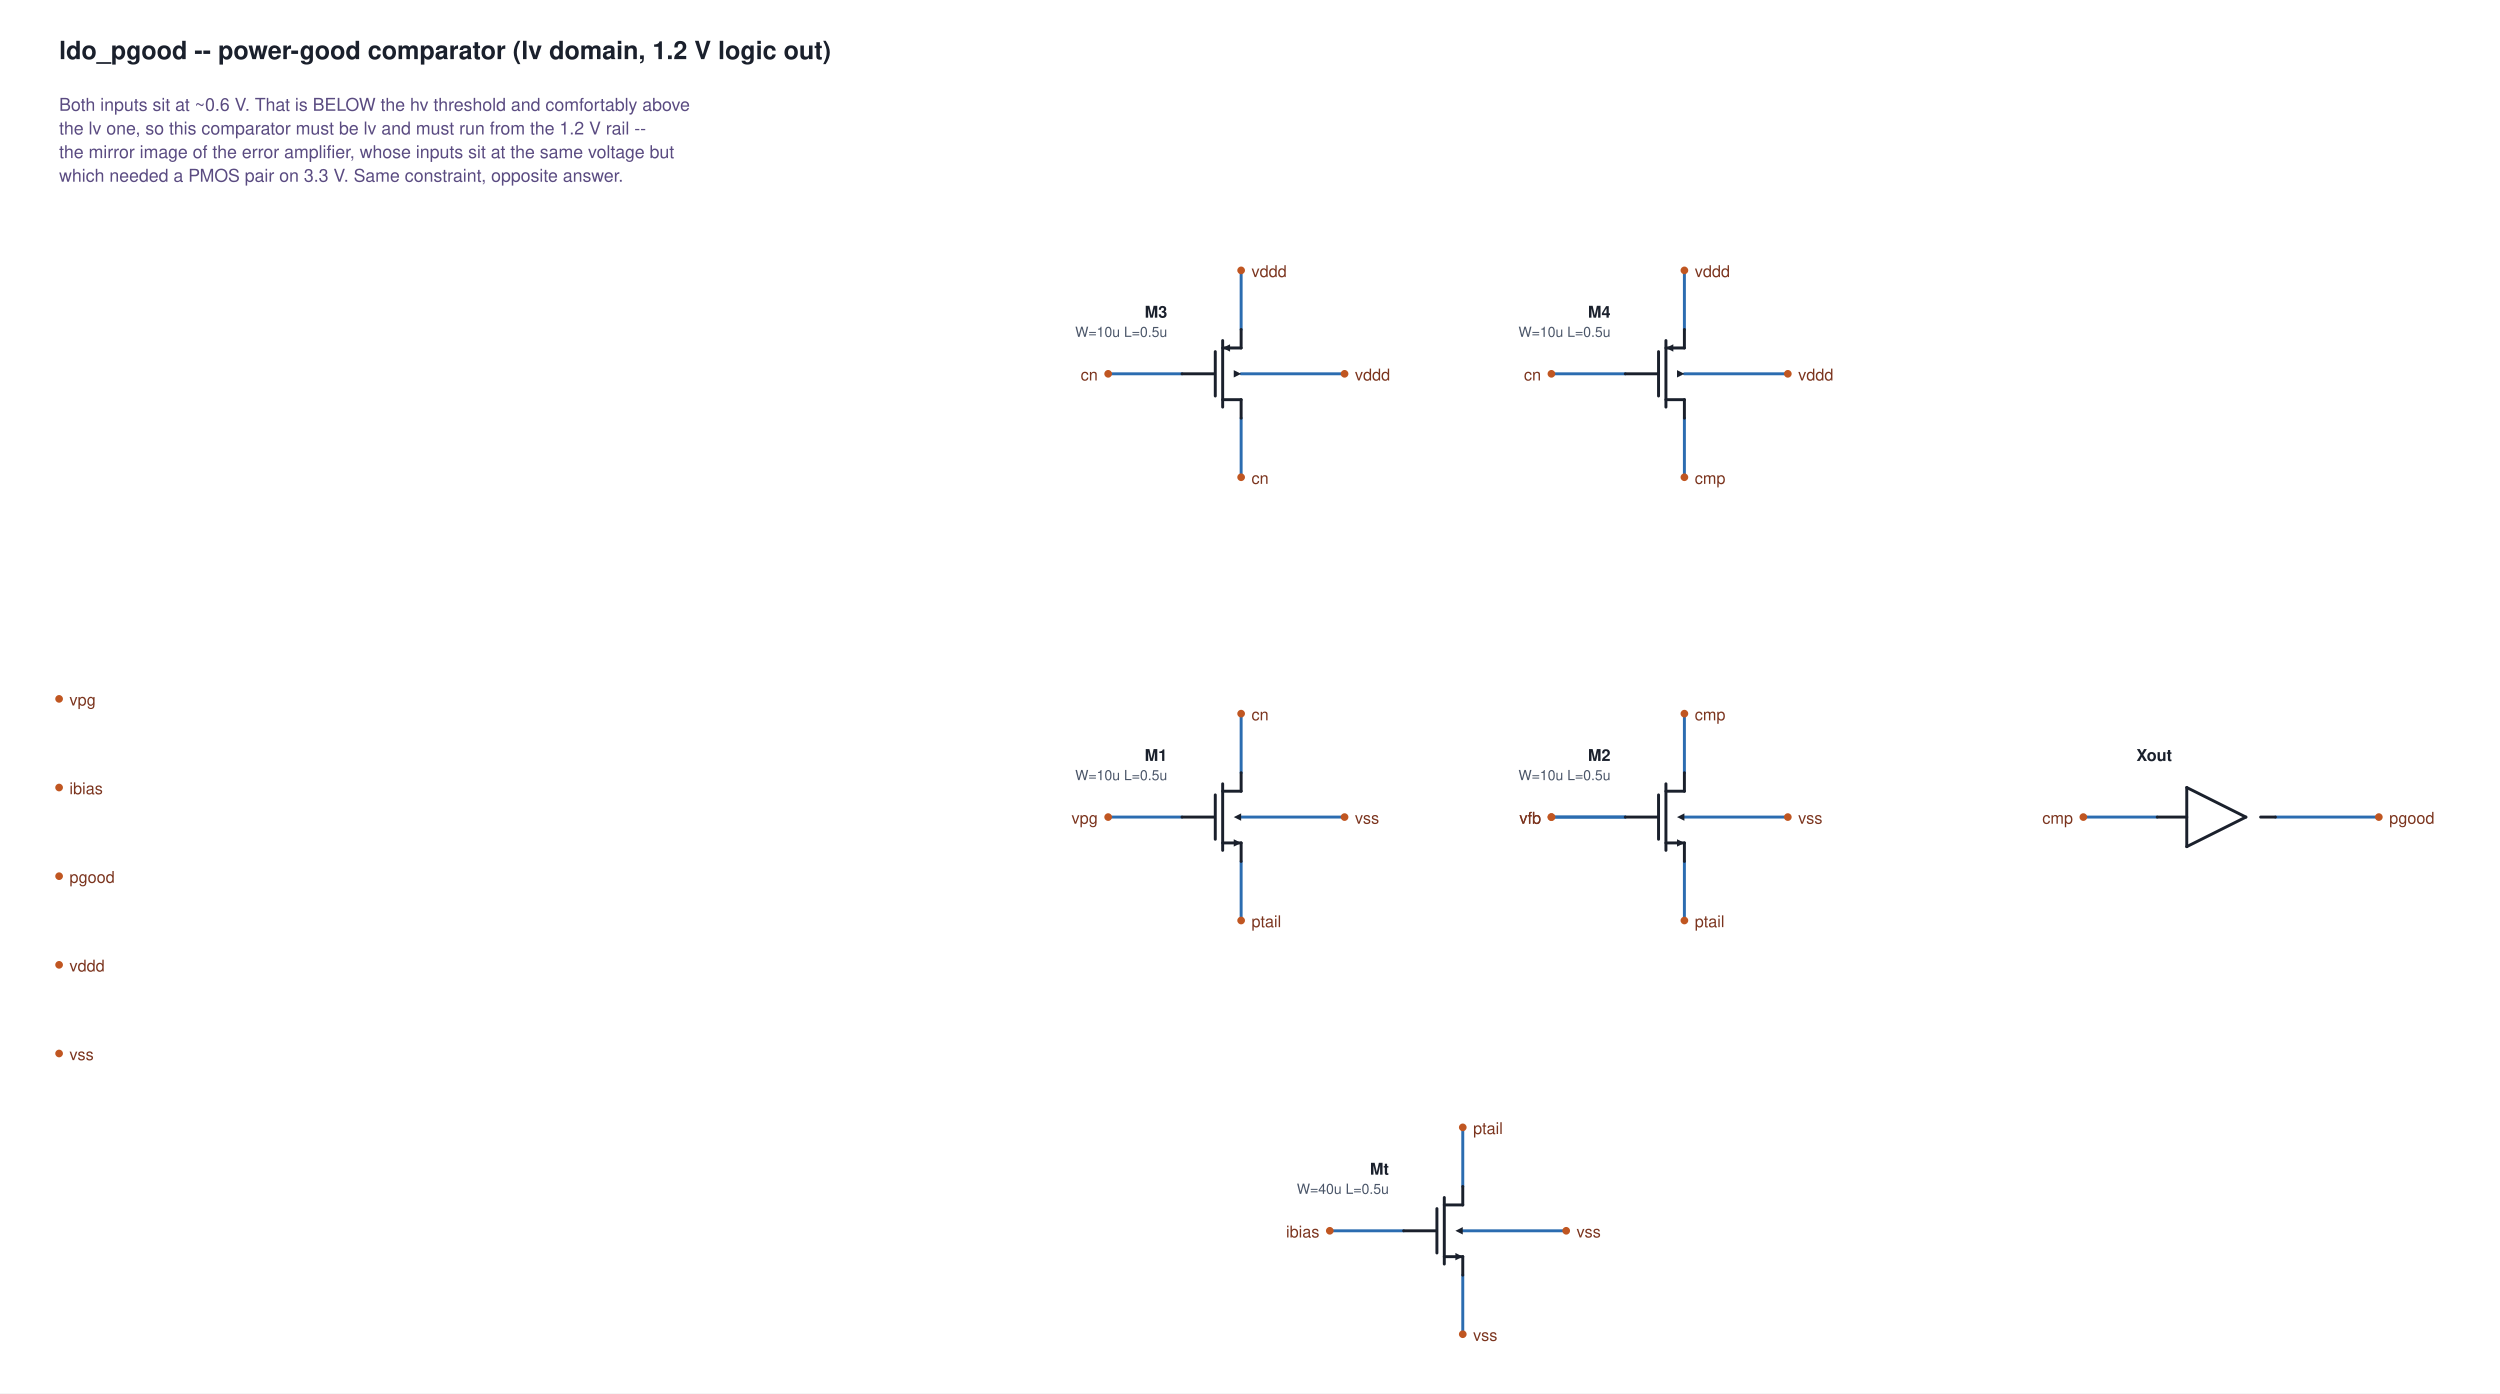
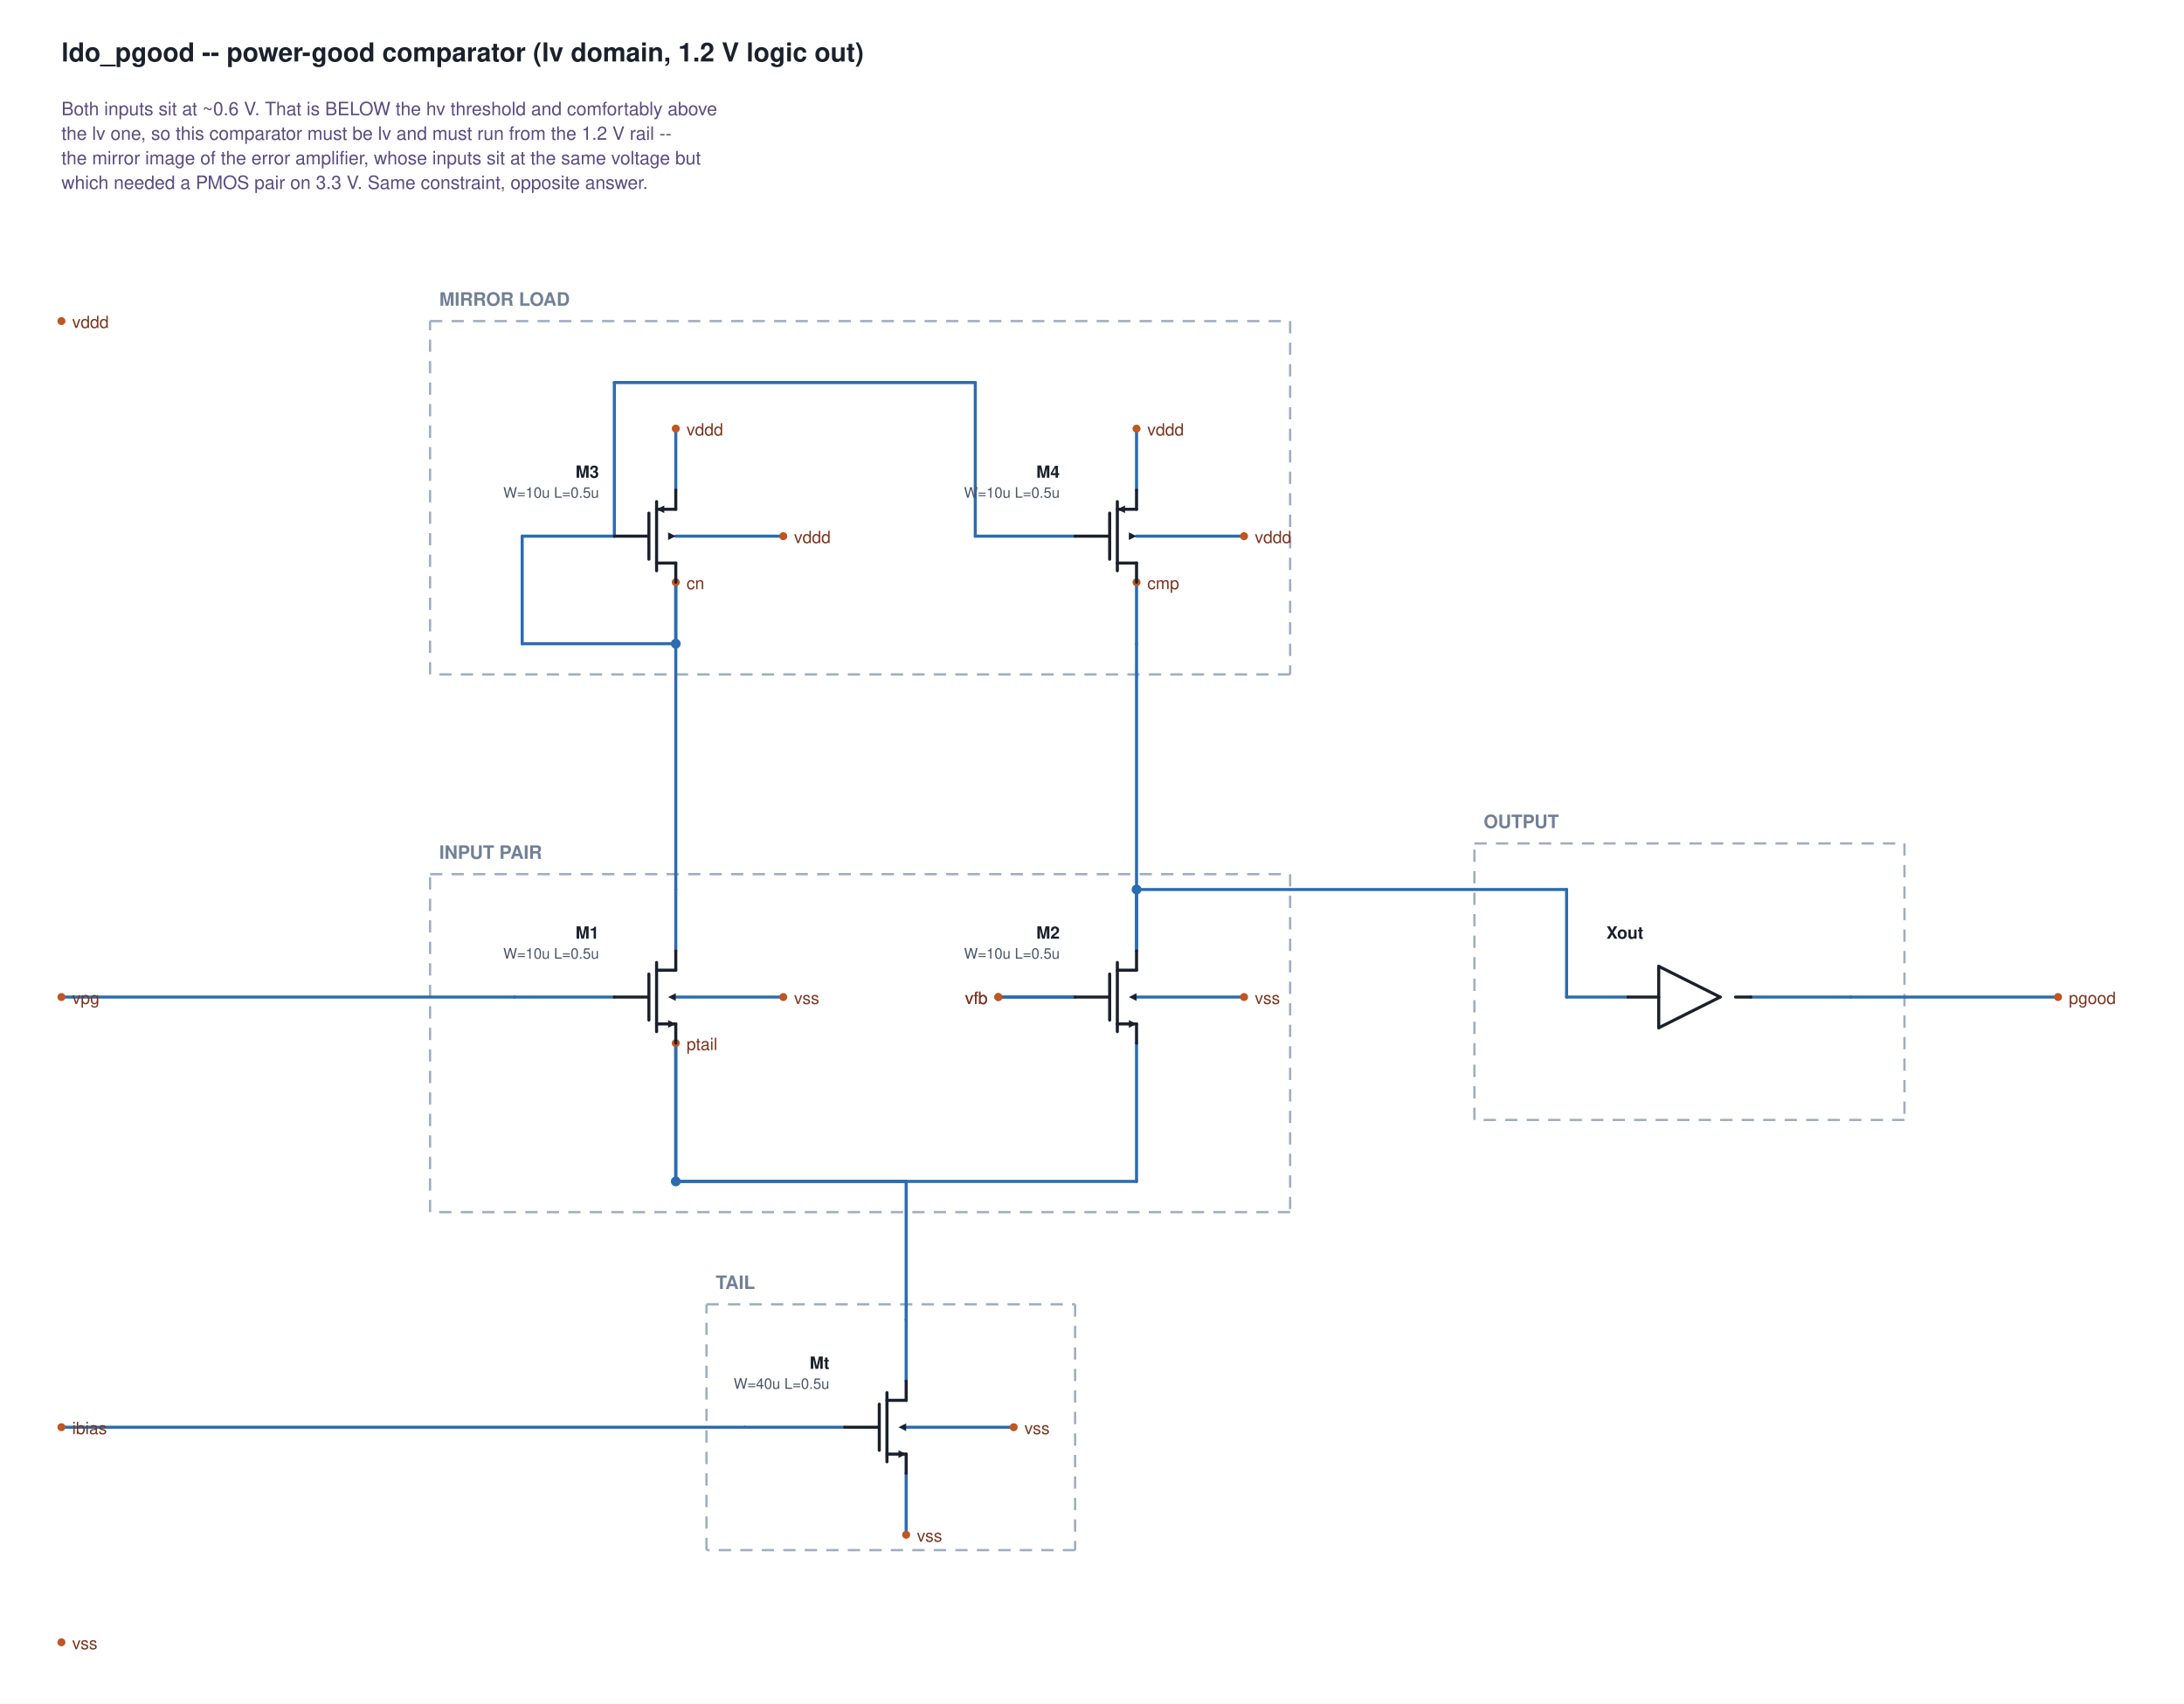
- <svg xmlns="http://www.w3.org/2000/svg" width="1692" height="943" viewBox="-940 -773 1692 943">
-   <rect x="-940.0" y="-773.0" width="1692.0" height="943.0" fill="#ffffff" />
-   <line x1="-100.0" y1="-250.0" x2="-100.0" y2="-290.0" stroke="#2b6cb0" stroke-width="2" stroke-linecap="round" />
-   <line x1="-140.0" y1="-220.0" x2="-190.0" y2="-220.0" stroke="#2b6cb0" stroke-width="2" stroke-linecap="round" />
-   <line x1="-100.0" y1="-190.0" x2="-100.0" y2="-150.0" stroke="#2b6cb0" stroke-width="2" stroke-linecap="round" />
+ <svg xmlns="http://www.w3.org/2000/svg" width="1422" height="1109" viewBox="-540 -869 1422 1109">
+   <rect x="-540.0" y="-869.0" width="1422.0" height="1109.0" fill="#ffffff" />
+   <line x1="-260.0" y1="-660.0" x2="300.0" y2="-660.0" stroke="#a0aec0" stroke-width="1.5" stroke-dasharray="8 6" />
+   <line x1="300.0" y1="-660.0" x2="300.0" y2="-430.0" stroke="#a0aec0" stroke-width="1.5" stroke-dasharray="8 6" />
+   <line x1="300.0" y1="-430.0" x2="-260.0" y2="-430.0" stroke="#a0aec0" stroke-width="1.5" stroke-dasharray="8 6" />
+   <line x1="-260.0" y1="-430.0" x2="-260.0" y2="-660.0" stroke="#a0aec0" stroke-width="1.5" stroke-dasharray="8 6" />
+   <line x1="-260.0" y1="-300.0" x2="300.0" y2="-300.0" stroke="#a0aec0" stroke-width="1.5" stroke-dasharray="8 6" />
+   <line x1="300.0" y1="-300.0" x2="300.0" y2="-80.0" stroke="#a0aec0" stroke-width="1.5" stroke-dasharray="8 6" />
+   <line x1="300.0" y1="-80.0" x2="-260.0" y2="-80.0" stroke="#a0aec0" stroke-width="1.5" stroke-dasharray="8 6" />
+   <line x1="-260.0" y1="-80.0" x2="-260.0" y2="-300.0" stroke="#a0aec0" stroke-width="1.5" stroke-dasharray="8 6" />
+   <line x1="-80.0" y1="-20.0" x2="160.0" y2="-20.0" stroke="#a0aec0" stroke-width="1.5" stroke-dasharray="8 6" />
+   <line x1="160.0" y1="-20.0" x2="160.0" y2="140.0" stroke="#a0aec0" stroke-width="1.5" stroke-dasharray="8 6" />
+   <line x1="160.0" y1="140.0" x2="-80.0" y2="140.0" stroke="#a0aec0" stroke-width="1.5" stroke-dasharray="8 6" />
+   <line x1="-80.0" y1="140.0" x2="-80.0" y2="-20.0" stroke="#a0aec0" stroke-width="1.5" stroke-dasharray="8 6" />
+   <line x1="420.0" y1="-320.0" x2="700.0" y2="-320.0" stroke="#a0aec0" stroke-width="1.5" stroke-dasharray="8 6" />
+   <line x1="700.0" y1="-320.0" x2="700.0" y2="-140.0" stroke="#a0aec0" stroke-width="1.5" stroke-dasharray="8 6" />
+   <line x1="700.0" y1="-140.0" x2="420.0" y2="-140.0" stroke="#a0aec0" stroke-width="1.5" stroke-dasharray="8 6" />
+   <line x1="420.0" y1="-140.0" x2="420.0" y2="-320.0" stroke="#a0aec0" stroke-width="1.5" stroke-dasharray="8 6" />
+   <text x="-254.0" y="-670.0" font-family="Helvetica,Arial,sans-serif" font-size="12" font-weight="bold" fill="#718096">MIRROR LOAD</text>
+   <text x="-254.0" y="-310.0" font-family="Helvetica,Arial,sans-serif" font-size="12" font-weight="bold" fill="#718096">INPUT PAIR</text>
+   <text x="-74.0" y="-30.0" font-family="Helvetica,Arial,sans-serif" font-size="12" font-weight="bold" fill="#718096">TAIL</text>
+   <text x="426.0" y="-330.0" font-family="Helvetica,Arial,sans-serif" font-size="12" font-weight="bold" fill="#718096">OUTPUT</text>
+   <line x1="-100.0" y1="-490.0" x2="-100.0" y2="-450.0" stroke="#2b6cb0" stroke-width="2" stroke-linecap="round" />
+   <line x1="-100.0" y1="-450.0" x2="-100.0" y2="-290.0" stroke="#2b6cb0" stroke-width="2" stroke-linecap="round" />
+   <line x1="-100.0" y1="-290.0" x2="-100.0" y2="-250.0" stroke="#2b6cb0" stroke-width="2" stroke-linecap="round" />
+   <line x1="200.0" y1="-490.0" x2="200.0" y2="-450.0" stroke="#2b6cb0" stroke-width="2" stroke-linecap="round" />
+   <line x1="200.0" y1="-450.0" x2="200.0" y2="-290.0" stroke="#2b6cb0" stroke-width="2" stroke-linecap="round" />
+   <line x1="200.0" y1="-290.0" x2="200.0" y2="-250.0" stroke="#2b6cb0" stroke-width="2" stroke-linecap="round" />
+   <line x1="-140.0" y1="-520.0" x2="-200.0" y2="-520.0" stroke="#2b6cb0" stroke-width="2" stroke-linecap="round" />
+   <line x1="-200.0" y1="-520.0" x2="-200.0" y2="-450.0" stroke="#2b6cb0" stroke-width="2" stroke-linecap="round" />
+   <line x1="-200.0" y1="-450.0" x2="-100.0" y2="-450.0" stroke="#2b6cb0" stroke-width="2" stroke-linecap="round" />
+   <line x1="-100.0" y1="-450.0" x2="-100.0" y2="-490.0" stroke="#2b6cb0" stroke-width="2" stroke-linecap="round" />
+   <line x1="-140.0" y1="-520.0" x2="-140.0" y2="-620.0" stroke="#2b6cb0" stroke-width="2" stroke-linecap="round" />
+   <line x1="-140.0" y1="-620.0" x2="95.0" y2="-620.0" stroke="#2b6cb0" stroke-width="2" stroke-linecap="round" />
+   <line x1="95.0" y1="-620.0" x2="95.0" y2="-520.0" stroke="#2b6cb0" stroke-width="2" stroke-linecap="round" />
+   <line x1="95.0" y1="-520.0" x2="160.0" y2="-520.0" stroke="#2b6cb0" stroke-width="2" stroke-linecap="round" />
+   <line x1="-100.0" y1="-190.0" x2="-100.0" y2="-100.0" stroke="#2b6cb0" stroke-width="2" stroke-linecap="round" />
+   <line x1="-100.0" y1="-100.0" x2="200.0" y2="-100.0" stroke="#2b6cb0" stroke-width="2" stroke-linecap="round" />
+   <line x1="200.0" y1="-100.0" x2="200.0" y2="-190.0" stroke="#2b6cb0" stroke-width="2" stroke-linecap="round" />
+   <line x1="50.0" y1="30.0" x2="50.0" y2="-10.0" stroke="#2b6cb0" stroke-width="2" stroke-linecap="round" />
+   <line x1="50.0" y1="-10.0" x2="50.0" y2="-100.0" stroke="#2b6cb0" stroke-width="2" stroke-linecap="round" />
+   <line x1="50.0" y1="-100.0" x2="-100.0" y2="-100.0" stroke="#2b6cb0" stroke-width="2" stroke-linecap="round" />
+   <line x1="-100.0" y1="-100.0" x2="-100.0" y2="-190.0" stroke="#2b6cb0" stroke-width="2" stroke-linecap="round" />
+   <line x1="200.0" y1="-250.0" x2="200.0" y2="-290.0" stroke="#2b6cb0" stroke-width="2" stroke-linecap="round" />
+   <line x1="200.0" y1="-290.0" x2="480.0" y2="-290.0" stroke="#2b6cb0" stroke-width="2" stroke-linecap="round" />
+   <line x1="480.0" y1="-290.0" x2="480.0" y2="-220.0" stroke="#2b6cb0" stroke-width="2" stroke-linecap="round" />
+   <line x1="480.0" y1="-220.0" x2="520.0" y2="-220.0" stroke="#2b6cb0" stroke-width="2" stroke-linecap="round" />
+   <line x1="-500.0" y1="-220.0" x2="-205.0" y2="-220.0" stroke="#2b6cb0" stroke-width="2" stroke-linecap="round" />
+   <line x1="-205.0" y1="-220.0" x2="-140.0" y2="-220.0" stroke="#2b6cb0" stroke-width="2" stroke-linecap="round" />
+   <line x1="-500.0" y1="60.0" x2="-55.0" y2="60.0" stroke="#2b6cb0" stroke-width="2" stroke-linecap="round" />
+   <line x1="-55.0" y1="60.0" x2="10.0" y2="60.0" stroke="#2b6cb0" stroke-width="2" stroke-linecap="round" />
+   <line x1="800.0" y1="-220.0" x2="665.0" y2="-220.0" stroke="#2b6cb0" stroke-width="2" stroke-linecap="round" />
+   <line x1="665.0" y1="-220.0" x2="600.0" y2="-220.0" stroke="#2b6cb0" stroke-width="2" stroke-linecap="round" />
  <line x1="-100.0" y1="-220.0" x2="-30.0" y2="-220.0" stroke="#2b6cb0" stroke-width="2" stroke-linecap="round" />
-   <line x1="200.0" y1="-250.0" x2="200.0" y2="-290.0" stroke="#2b6cb0" stroke-width="2" stroke-linecap="round" />
  <line x1="160.0" y1="-220.0" x2="110.0" y2="-220.0" stroke="#2b6cb0" stroke-width="2" stroke-linecap="round" />
-   <line x1="200.0" y1="-190.0" x2="200.0" y2="-150.0" stroke="#2b6cb0" stroke-width="2" stroke-linecap="round" />
  <line x1="200.0" y1="-220.0" x2="270.0" y2="-220.0" stroke="#2b6cb0" stroke-width="2" stroke-linecap="round" />
-   <line x1="-100.0" y1="-490.0" x2="-100.0" y2="-450.0" stroke="#2b6cb0" stroke-width="2" stroke-linecap="round" />
-   <line x1="-140.0" y1="-520.0" x2="-190.0" y2="-520.0" stroke="#2b6cb0" stroke-width="2" stroke-linecap="round" />
  <line x1="-100.0" y1="-550.0" x2="-100.0" y2="-590.0" stroke="#2b6cb0" stroke-width="2" stroke-linecap="round" />
  <line x1="-100.0" y1="-520.0" x2="-30.0" y2="-520.0" stroke="#2b6cb0" stroke-width="2" stroke-linecap="round" />
-   <line x1="200.0" y1="-490.0" x2="200.0" y2="-450.0" stroke="#2b6cb0" stroke-width="2" stroke-linecap="round" />
-   <line x1="160.0" y1="-520.0" x2="110.0" y2="-520.0" stroke="#2b6cb0" stroke-width="2" stroke-linecap="round" />
  <line x1="200.0" y1="-550.0" x2="200.0" y2="-590.0" stroke="#2b6cb0" stroke-width="2" stroke-linecap="round" />
  <line x1="200.0" y1="-520.0" x2="270.0" y2="-520.0" stroke="#2b6cb0" stroke-width="2" stroke-linecap="round" />
-   <line x1="50.0" y1="30.0" x2="50.0" y2="-10.0" stroke="#2b6cb0" stroke-width="2" stroke-linecap="round" />
-   <line x1="10.0" y1="60.0" x2="-40.0" y2="60.0" stroke="#2b6cb0" stroke-width="2" stroke-linecap="round" />
  <line x1="50.0" y1="90.0" x2="50.0" y2="130.0" stroke="#2b6cb0" stroke-width="2" stroke-linecap="round" />
  <line x1="50.0" y1="60.0" x2="120.0" y2="60.0" stroke="#2b6cb0" stroke-width="2" stroke-linecap="round" />
-   <line x1="520.0" y1="-220.0" x2="470.0" y2="-220.0" stroke="#2b6cb0" stroke-width="2" stroke-linecap="round" />
-   <line x1="600.0" y1="-220.0" x2="670.0" y2="-220.0" stroke="#2b6cb0" stroke-width="2" stroke-linecap="round" />
  <line x1="160.0" y1="-220.0" x2="110.0" y2="-220.0" stroke="#2b6cb0" stroke-width="2" stroke-linecap="round" />
+   <circle cx="-100.0" cy="-450.0" r="3.2" fill="#2b6cb0" />
+   <circle cx="200.0" cy="-290.0" r="3.2" fill="#2b6cb0" />
+   <circle cx="-100.0" cy="-100.0" r="3.2" fill="#2b6cb0" />
+   <circle cx="-100.0" cy="-490.0" r="2.6" fill="#c05621" />
+   <text x="-93.0" y="-485.5" text-anchor="start" font-family="Helvetica,Arial,sans-serif" font-size="11" fill="#7b341e">cn</text>
+   <circle cx="200.0" cy="-490.0" r="2.6" fill="#c05621" />
+   <text x="207.0" y="-485.5" text-anchor="start" font-family="Helvetica,Arial,sans-serif" font-size="11" fill="#7b341e">cmp</text>
+   <circle cx="-100.0" cy="-190.0" r="2.6" fill="#c05621" />
+   <text x="-93.0" y="-185.5" text-anchor="start" font-family="Helvetica,Arial,sans-serif" font-size="11" fill="#7b341e">ptail</text>
  <line x1="-112.5" y1="-242.5" x2="-112.5" y2="-197.5" stroke="#1a202c" stroke-width="2" stroke-linecap="round" />
  <line x1="-100.0" y1="-250.0" x2="-100.0" y2="-237.5" stroke="#1a202c" stroke-width="2" stroke-linecap="round" />
  <line x1="-100.0" y1="-202.5" x2="-100.0" y2="-190.0" stroke="#1a202c" stroke-width="2" stroke-linecap="round" />
  <line x1="-117.5" y1="-235.0" x2="-117.5" y2="-205.0" stroke="#1a202c" stroke-width="2" stroke-linecap="round" />
  <line x1="-112.5" y1="-202.5" x2="-100.0" y2="-202.5" stroke="#1a202c" stroke-width="2" stroke-linecap="round" />
  <line x1="-112.5" y1="-237.5" x2="-100.0" y2="-237.5" stroke="#1a202c" stroke-width="2" stroke-linecap="round" />
  <line x1="-140.0" y1="-220.0" x2="-118.0" y2="-220.0" stroke="#1a202c" stroke-width="2" stroke-linecap="round" />
  <polygon points="-105.0,-200.0 -100.0,-202.5 -105.0,-205.0 -105.0,-200.0" fill="#1a202c" />
  <polygon points="-100.0,-217.5 -105.0,-220.0 -100.0,-222.5 -100.0,-217.5" fill="#1a202c" />
  <text x="-150.0" y="-258.0" text-anchor="end" font-family="Helvetica,Arial,sans-serif" font-size="11" font-weight="bold" fill="#1a202c">M1</text>
  <text x="-150.0" y="-245.0" text-anchor="end" font-family="Helvetica,Arial,sans-serif" font-size="9.5" fill="#4a5568">W=10u L=0.5u</text>
-   <circle cx="-100.0" cy="-290.0" r="2.6" fill="#c05621" />
-   <text x="-93.0" y="-285.5" text-anchor="start" font-family="Helvetica,Arial,sans-serif" font-size="11" fill="#7b341e">cn</text>
-   <circle cx="-190.0" cy="-220.0" r="2.6" fill="#c05621" />
-   <text x="-197.0" y="-215.5" text-anchor="end" font-family="Helvetica,Arial,sans-serif" font-size="11" fill="#7b341e">vpg</text>
-   <circle cx="-100.0" cy="-150.0" r="2.6" fill="#c05621" />
-   <text x="-93.0" y="-145.5" text-anchor="start" font-family="Helvetica,Arial,sans-serif" font-size="11" fill="#7b341e">ptail</text>
  <circle cx="-30.0" cy="-220.0" r="2.6" fill="#c05621" />
  <text x="-23.0" y="-215.5" text-anchor="start" font-family="Helvetica,Arial,sans-serif" font-size="11" fill="#7b341e">vss</text>
  <line x1="187.5" y1="-242.5" x2="187.5" y2="-197.5" stroke="#1a202c" stroke-width="2" stroke-linecap="round" />
  <line x1="200.0" y1="-250.0" x2="200.0" y2="-237.5" stroke="#1a202c" stroke-width="2" stroke-linecap="round" />
  <line x1="200.0" y1="-202.5" x2="200.0" y2="-190.0" stroke="#1a202c" stroke-width="2" stroke-linecap="round" />
  <line x1="182.5" y1="-235.0" x2="182.5" y2="-205.0" stroke="#1a202c" stroke-width="2" stroke-linecap="round" />
  <line x1="187.5" y1="-202.5" x2="200.0" y2="-202.5" stroke="#1a202c" stroke-width="2" stroke-linecap="round" />
  <line x1="187.5" y1="-237.5" x2="200.0" y2="-237.5" stroke="#1a202c" stroke-width="2" stroke-linecap="round" />
  <line x1="160.0" y1="-220.0" x2="182.0" y2="-220.0" stroke="#1a202c" stroke-width="2" stroke-linecap="round" />
  <polygon points="195.0,-200.0 200.0,-202.5 195.0,-205.0 195.0,-200.0" fill="#1a202c" />
  <polygon points="200.0,-217.5 195.0,-220.0 200.0,-222.5 200.0,-217.5" fill="#1a202c" />
  <text x="150.0" y="-258.0" text-anchor="end" font-family="Helvetica,Arial,sans-serif" font-size="11" font-weight="bold" fill="#1a202c">M2</text>
  <text x="150.0" y="-245.0" text-anchor="end" font-family="Helvetica,Arial,sans-serif" font-size="9.5" fill="#4a5568">W=10u L=0.5u</text>
-   <circle cx="200.0" cy="-290.0" r="2.6" fill="#c05621" />
-   <text x="207.0" y="-285.5" text-anchor="start" font-family="Helvetica,Arial,sans-serif" font-size="11" fill="#7b341e">cmp</text>
  <circle cx="110.0" cy="-220.0" r="2.6" fill="#c05621" />
  <text x="103.0" y="-215.5" text-anchor="end" font-family="Helvetica,Arial,sans-serif" font-size="11" fill="#7b341e">vfb</text>
-   <circle cx="200.0" cy="-150.0" r="2.6" fill="#c05621" />
-   <text x="207.0" y="-145.5" text-anchor="start" font-family="Helvetica,Arial,sans-serif" font-size="11" fill="#7b341e">ptail</text>
  <circle cx="270.0" cy="-220.0" r="2.6" fill="#c05621" />
  <text x="277.0" y="-215.5" text-anchor="start" font-family="Helvetica,Arial,sans-serif" font-size="11" fill="#7b341e">vss</text>
  <line x1="-112.5" y1="-542.5" x2="-112.5" y2="-497.5" stroke="#1a202c" stroke-width="2" stroke-linecap="round" />
  <line x1="-100.0" y1="-550.0" x2="-100.0" y2="-537.5" stroke="#1a202c" stroke-width="2" stroke-linecap="round" />
  <line x1="-100.0" y1="-502.5" x2="-100.0" y2="-490.0" stroke="#1a202c" stroke-width="2" stroke-linecap="round" />
  <line x1="-117.5" y1="-535.0" x2="-117.5" y2="-505.0" stroke="#1a202c" stroke-width="2" stroke-linecap="round" />
  <line x1="-112.5" y1="-502.5" x2="-100.0" y2="-502.5" stroke="#1a202c" stroke-width="2" stroke-linecap="round" />
  <line x1="-112.5" y1="-537.5" x2="-100.0" y2="-537.5" stroke="#1a202c" stroke-width="2" stroke-linecap="round" />
  <line x1="-140.0" y1="-520.0" x2="-118.0" y2="-520.0" stroke="#1a202c" stroke-width="2" stroke-linecap="round" />
  <polygon points="-107.5,-540.0 -112.5,-537.5 -107.5,-535.0 -107.5,-540.0" fill="#1a202c" />
  <polygon points="-105.0,-522.5 -100.0,-520.0 -105.0,-517.5 -105.0,-522.5" fill="#1a202c" />
  <text x="-150.0" y="-558.0" text-anchor="end" font-family="Helvetica,Arial,sans-serif" font-size="11" font-weight="bold" fill="#1a202c">M3</text>
  <text x="-150.0" y="-545.0" text-anchor="end" font-family="Helvetica,Arial,sans-serif" font-size="9.5" fill="#4a5568">W=10u L=0.5u</text>
-   <circle cx="-100.0" cy="-450.0" r="2.6" fill="#c05621" />
-   <text x="-93.0" y="-445.5" text-anchor="start" font-family="Helvetica,Arial,sans-serif" font-size="11" fill="#7b341e">cn</text>
-   <circle cx="-190.0" cy="-520.0" r="2.6" fill="#c05621" />
-   <text x="-197.0" y="-515.5" text-anchor="end" font-family="Helvetica,Arial,sans-serif" font-size="11" fill="#7b341e">cn</text>
  <circle cx="-100.0" cy="-590.0" r="2.6" fill="#c05621" />
  <text x="-93.0" y="-585.5" text-anchor="start" font-family="Helvetica,Arial,sans-serif" font-size="11" fill="#7b341e">vddd</text>
  <circle cx="-30.0" cy="-520.0" r="2.6" fill="#c05621" />
  <text x="-23.0" y="-515.5" text-anchor="start" font-family="Helvetica,Arial,sans-serif" font-size="11" fill="#7b341e">vddd</text>
  <line x1="187.5" y1="-542.5" x2="187.5" y2="-497.5" stroke="#1a202c" stroke-width="2" stroke-linecap="round" />
  <line x1="200.0" y1="-550.0" x2="200.0" y2="-537.5" stroke="#1a202c" stroke-width="2" stroke-linecap="round" />
  <line x1="200.0" y1="-502.5" x2="200.0" y2="-490.0" stroke="#1a202c" stroke-width="2" stroke-linecap="round" />
  <line x1="182.5" y1="-535.0" x2="182.5" y2="-505.0" stroke="#1a202c" stroke-width="2" stroke-linecap="round" />
  <line x1="187.5" y1="-502.5" x2="200.0" y2="-502.5" stroke="#1a202c" stroke-width="2" stroke-linecap="round" />
  <line x1="187.5" y1="-537.5" x2="200.0" y2="-537.5" stroke="#1a202c" stroke-width="2" stroke-linecap="round" />
  <line x1="160.0" y1="-520.0" x2="182.0" y2="-520.0" stroke="#1a202c" stroke-width="2" stroke-linecap="round" />
  <polygon points="192.5,-540.0 187.5,-537.5 192.5,-535.0 192.5,-540.0" fill="#1a202c" />
  <polygon points="195.0,-522.5 200.0,-520.0 195.0,-517.5 195.0,-522.5" fill="#1a202c" />
  <text x="150.0" y="-558.0" text-anchor="end" font-family="Helvetica,Arial,sans-serif" font-size="11" font-weight="bold" fill="#1a202c">M4</text>
  <text x="150.0" y="-545.0" text-anchor="end" font-family="Helvetica,Arial,sans-serif" font-size="9.5" fill="#4a5568">W=10u L=0.5u</text>
-   <circle cx="200.0" cy="-450.0" r="2.6" fill="#c05621" />
-   <text x="207.0" y="-445.5" text-anchor="start" font-family="Helvetica,Arial,sans-serif" font-size="11" fill="#7b341e">cmp</text>
-   <circle cx="110.0" cy="-520.0" r="2.6" fill="#c05621" />
-   <text x="103.0" y="-515.5" text-anchor="end" font-family="Helvetica,Arial,sans-serif" font-size="11" fill="#7b341e">cn</text>
  <circle cx="200.0" cy="-590.0" r="2.6" fill="#c05621" />
  <text x="207.0" y="-585.5" text-anchor="start" font-family="Helvetica,Arial,sans-serif" font-size="11" fill="#7b341e">vddd</text>
  <circle cx="270.0" cy="-520.0" r="2.6" fill="#c05621" />
  <text x="277.0" y="-515.5" text-anchor="start" font-family="Helvetica,Arial,sans-serif" font-size="11" fill="#7b341e">vddd</text>
  <line x1="37.5" y1="37.5" x2="37.5" y2="82.5" stroke="#1a202c" stroke-width="2" stroke-linecap="round" />
  <line x1="50.0" y1="30.0" x2="50.0" y2="42.5" stroke="#1a202c" stroke-width="2" stroke-linecap="round" />
  <line x1="50.0" y1="77.5" x2="50.0" y2="90.0" stroke="#1a202c" stroke-width="2" stroke-linecap="round" />
  <line x1="32.5" y1="45.0" x2="32.5" y2="75.0" stroke="#1a202c" stroke-width="2" stroke-linecap="round" />
  <line x1="37.5" y1="77.5" x2="50.0" y2="77.5" stroke="#1a202c" stroke-width="2" stroke-linecap="round" />
  <line x1="37.5" y1="42.5" x2="50.0" y2="42.5" stroke="#1a202c" stroke-width="2" stroke-linecap="round" />
  <line x1="10.0" y1="60.0" x2="32.0" y2="60.0" stroke="#1a202c" stroke-width="2" stroke-linecap="round" />
  <polygon points="45.0,80.0 50.0,77.5 45.0,75.0 45.0,80.0" fill="#1a202c" />
  <polygon points="50.0,62.5 45.0,60.0 50.0,57.5 50.0,62.5" fill="#1a202c" />
  <text x="0.0" y="22.0" text-anchor="end" font-family="Helvetica,Arial,sans-serif" font-size="11" font-weight="bold" fill="#1a202c">Mt</text>
  <text x="0.0" y="35.0" text-anchor="end" font-family="Helvetica,Arial,sans-serif" font-size="9.5" fill="#4a5568">W=40u L=0.5u</text>
-   <circle cx="50.0" cy="-10.0" r="2.6" fill="#c05621" />
-   <text x="57.0" y="-5.5" text-anchor="start" font-family="Helvetica,Arial,sans-serif" font-size="11" fill="#7b341e">ptail</text>
-   <circle cx="-40.0" cy="60.0" r="2.6" fill="#c05621" />
-   <text x="-47.0" y="64.5" text-anchor="end" font-family="Helvetica,Arial,sans-serif" font-size="11" fill="#7b341e">ibias</text>
  <circle cx="50.0" cy="130.0" r="2.6" fill="#c05621" />
  <text x="57.0" y="134.5" text-anchor="start" font-family="Helvetica,Arial,sans-serif" font-size="11" fill="#7b341e">vss</text>
  <circle cx="120.0" cy="60.0" r="2.6" fill="#c05621" />
  <text x="127.0" y="64.5" text-anchor="start" font-family="Helvetica,Arial,sans-serif" font-size="11" fill="#7b341e">vss</text>
  <line x1="540.0" y1="-240.0" x2="540.0" y2="-200.0" stroke="#1a202c" stroke-width="2" stroke-linecap="round" />
  <line x1="540.0" y1="-240.0" x2="580.0" y2="-220.0" stroke="#1a202c" stroke-width="2" stroke-linecap="round" />
  <line x1="540.0" y1="-200.0" x2="580.0" y2="-220.0" stroke="#1a202c" stroke-width="2" stroke-linecap="round" />
  <line x1="590.0" y1="-220.0" x2="600.0" y2="-220.0" stroke="#1a202c" stroke-width="2" stroke-linecap="round" />
  <line x1="520.0" y1="-220.0" x2="540.0" y2="-220.0" stroke="#1a202c" stroke-width="2" stroke-linecap="round" />
  <text x="530.0" y="-258.0" text-anchor="end" font-family="Helvetica,Arial,sans-serif" font-size="11" font-weight="bold" fill="#1a202c">Xout</text>
-   <circle cx="470.0" cy="-220.0" r="2.6" fill="#c05621" />
-   <text x="463.0" y="-215.5" text-anchor="end" font-family="Helvetica,Arial,sans-serif" font-size="11" fill="#7b341e">cmp</text>
-   <circle cx="670.0" cy="-220.0" r="2.6" fill="#c05621" />
-   <text x="677.0" y="-215.5" text-anchor="start" font-family="Helvetica,Arial,sans-serif" font-size="11" fill="#7b341e">pgood</text>
  <circle cx="110.0" cy="-220.0" r="2.6" fill="#c05621" />
  <text x="103.0" y="-215.5" text-anchor="end" font-family="Helvetica,Arial,sans-serif" font-size="11" fill="#7b341e">vfb</text>
-   <circle cx="-900.0" cy="-300.0" r="2.6" fill="#c05621" />
-   <text x="-893.0" y="-295.5" text-anchor="start" font-family="Helvetica,Arial,sans-serif" font-size="11" fill="#7b341e">vpg</text>
-   <circle cx="-900.0" cy="-240.0" r="2.6" fill="#c05621" />
-   <text x="-893.0" y="-235.5" text-anchor="start" font-family="Helvetica,Arial,sans-serif" font-size="11" fill="#7b341e">ibias</text>
-   <circle cx="-900.0" cy="-180.0" r="2.6" fill="#c05621" />
-   <text x="-893.0" y="-175.5" text-anchor="start" font-family="Helvetica,Arial,sans-serif" font-size="11" fill="#7b341e">pgood</text>
-   <circle cx="-900.0" cy="-120.0" r="2.6" fill="#c05621" />
-   <text x="-893.0" y="-115.5" text-anchor="start" font-family="Helvetica,Arial,sans-serif" font-size="11" fill="#7b341e">vddd</text>
-   <circle cx="-900.0" cy="-60.0" r="2.6" fill="#c05621" />
-   <text x="-893.0" y="-55.5" text-anchor="start" font-family="Helvetica,Arial,sans-serif" font-size="11" fill="#7b341e">vss</text>
-   <text x="-900.0" y="-733.0" font-family="Helvetica,Arial,sans-serif" font-size="17.0" font-weight="bold" fill="#1a202c">ldo_pgood -- power-good comparator (lv domain, 1.2 V logic out)</text>
-   <text x="-900.0" y="-698.0" font-family="Helvetica,Arial,sans-serif" font-size="12.0" font-weight="normal" fill="#5a4b81">Both inputs sit at ~0.6 V. That is BELOW the hv threshold and comfortably above</text>
-   <text x="-900.0" y="-682.0" font-family="Helvetica,Arial,sans-serif" font-size="12.0" font-weight="normal" fill="#5a4b81">the lv one, so this comparator must be lv and must run from the 1.2 V rail --</text>
-   <text x="-900.0" y="-666.0" font-family="Helvetica,Arial,sans-serif" font-size="12.0" font-weight="normal" fill="#5a4b81">the mirror image of the error amplifier, whose inputs sit at the same voltage but</text>
-   <text x="-900.0" y="-650.0" font-family="Helvetica,Arial,sans-serif" font-size="12.0" font-weight="normal" fill="#5a4b81">which needed a PMOS pair on 3.3 V. Same constraint, opposite answer.</text>
+   <circle cx="-500.0" cy="-220.0" r="2.6" fill="#c05621" />
+   <text x="-493.0" y="-215.5" text-anchor="start" font-family="Helvetica,Arial,sans-serif" font-size="11" fill="#7b341e">vpg</text>
+   <circle cx="-500.0" cy="60.0" r="2.6" fill="#c05621" />
+   <text x="-493.0" y="64.5" text-anchor="start" font-family="Helvetica,Arial,sans-serif" font-size="11" fill="#7b341e">ibias</text>
+   <circle cx="800.0" cy="-220.0" r="2.6" fill="#c05621" />
+   <text x="807.0" y="-215.5" text-anchor="start" font-family="Helvetica,Arial,sans-serif" font-size="11" fill="#7b341e">pgood</text>
+   <circle cx="-500.0" cy="-660.0" r="2.6" fill="#c05621" />
+   <text x="-493.0" y="-655.5" text-anchor="start" font-family="Helvetica,Arial,sans-serif" font-size="11" fill="#7b341e">vddd</text>
+   <circle cx="-500.0" cy="200.0" r="2.6" fill="#c05621" />
+   <text x="-493.0" y="204.5" text-anchor="start" font-family="Helvetica,Arial,sans-serif" font-size="11" fill="#7b341e">vss</text>
+   <text x="-500.0" y="-829.0" font-family="Helvetica,Arial,sans-serif" font-size="17.0" font-weight="bold" fill="#1a202c">ldo_pgood -- power-good comparator (lv domain, 1.2 V logic out)</text>
+   <text x="-500.0" y="-794.0" font-family="Helvetica,Arial,sans-serif" font-size="12.0" font-weight="normal" fill="#5a4b81">Both inputs sit at ~0.6 V. That is BELOW the hv threshold and comfortably above</text>
+   <text x="-500.0" y="-778.0" font-family="Helvetica,Arial,sans-serif" font-size="12.0" font-weight="normal" fill="#5a4b81">the lv one, so this comparator must be lv and must run from the 1.2 V rail --</text>
+   <text x="-500.0" y="-762.0" font-family="Helvetica,Arial,sans-serif" font-size="12.0" font-weight="normal" fill="#5a4b81">the mirror image of the error amplifier, whose inputs sit at the same voltage but</text>
+   <text x="-500.0" y="-746.0" font-family="Helvetica,Arial,sans-serif" font-size="12.0" font-weight="normal" fill="#5a4b81">which needed a PMOS pair on 3.3 V. Same constraint, opposite answer.</text>
</svg>
